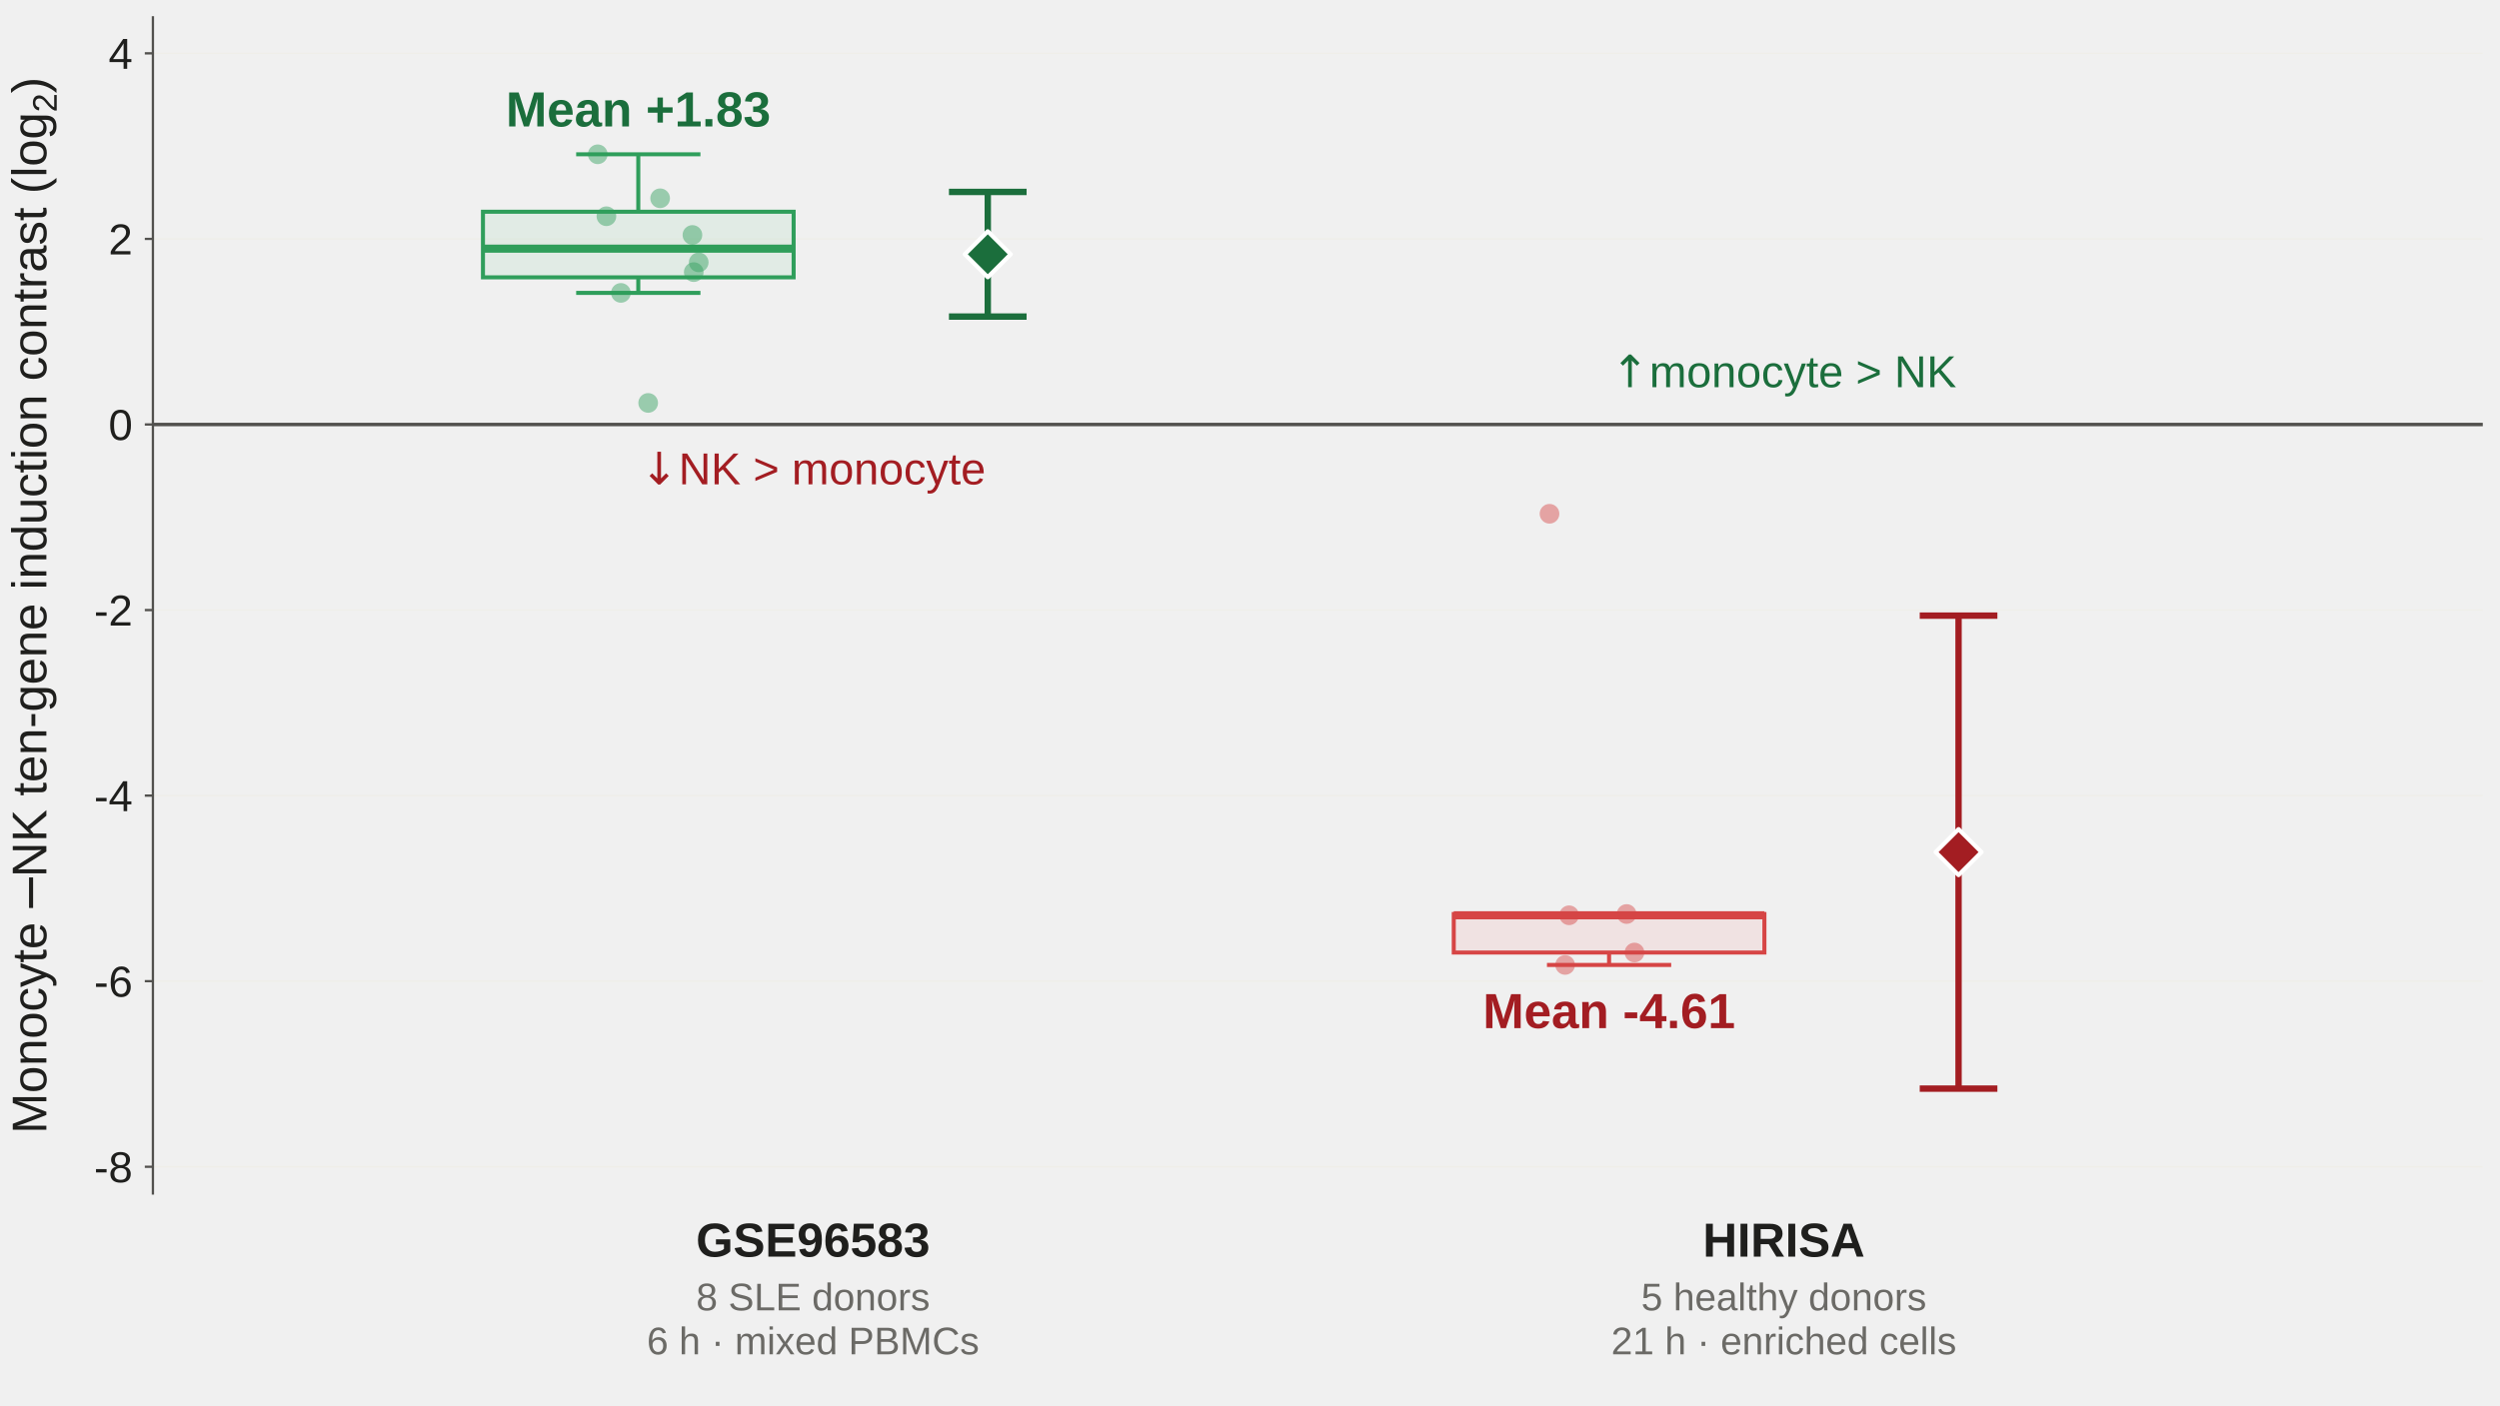
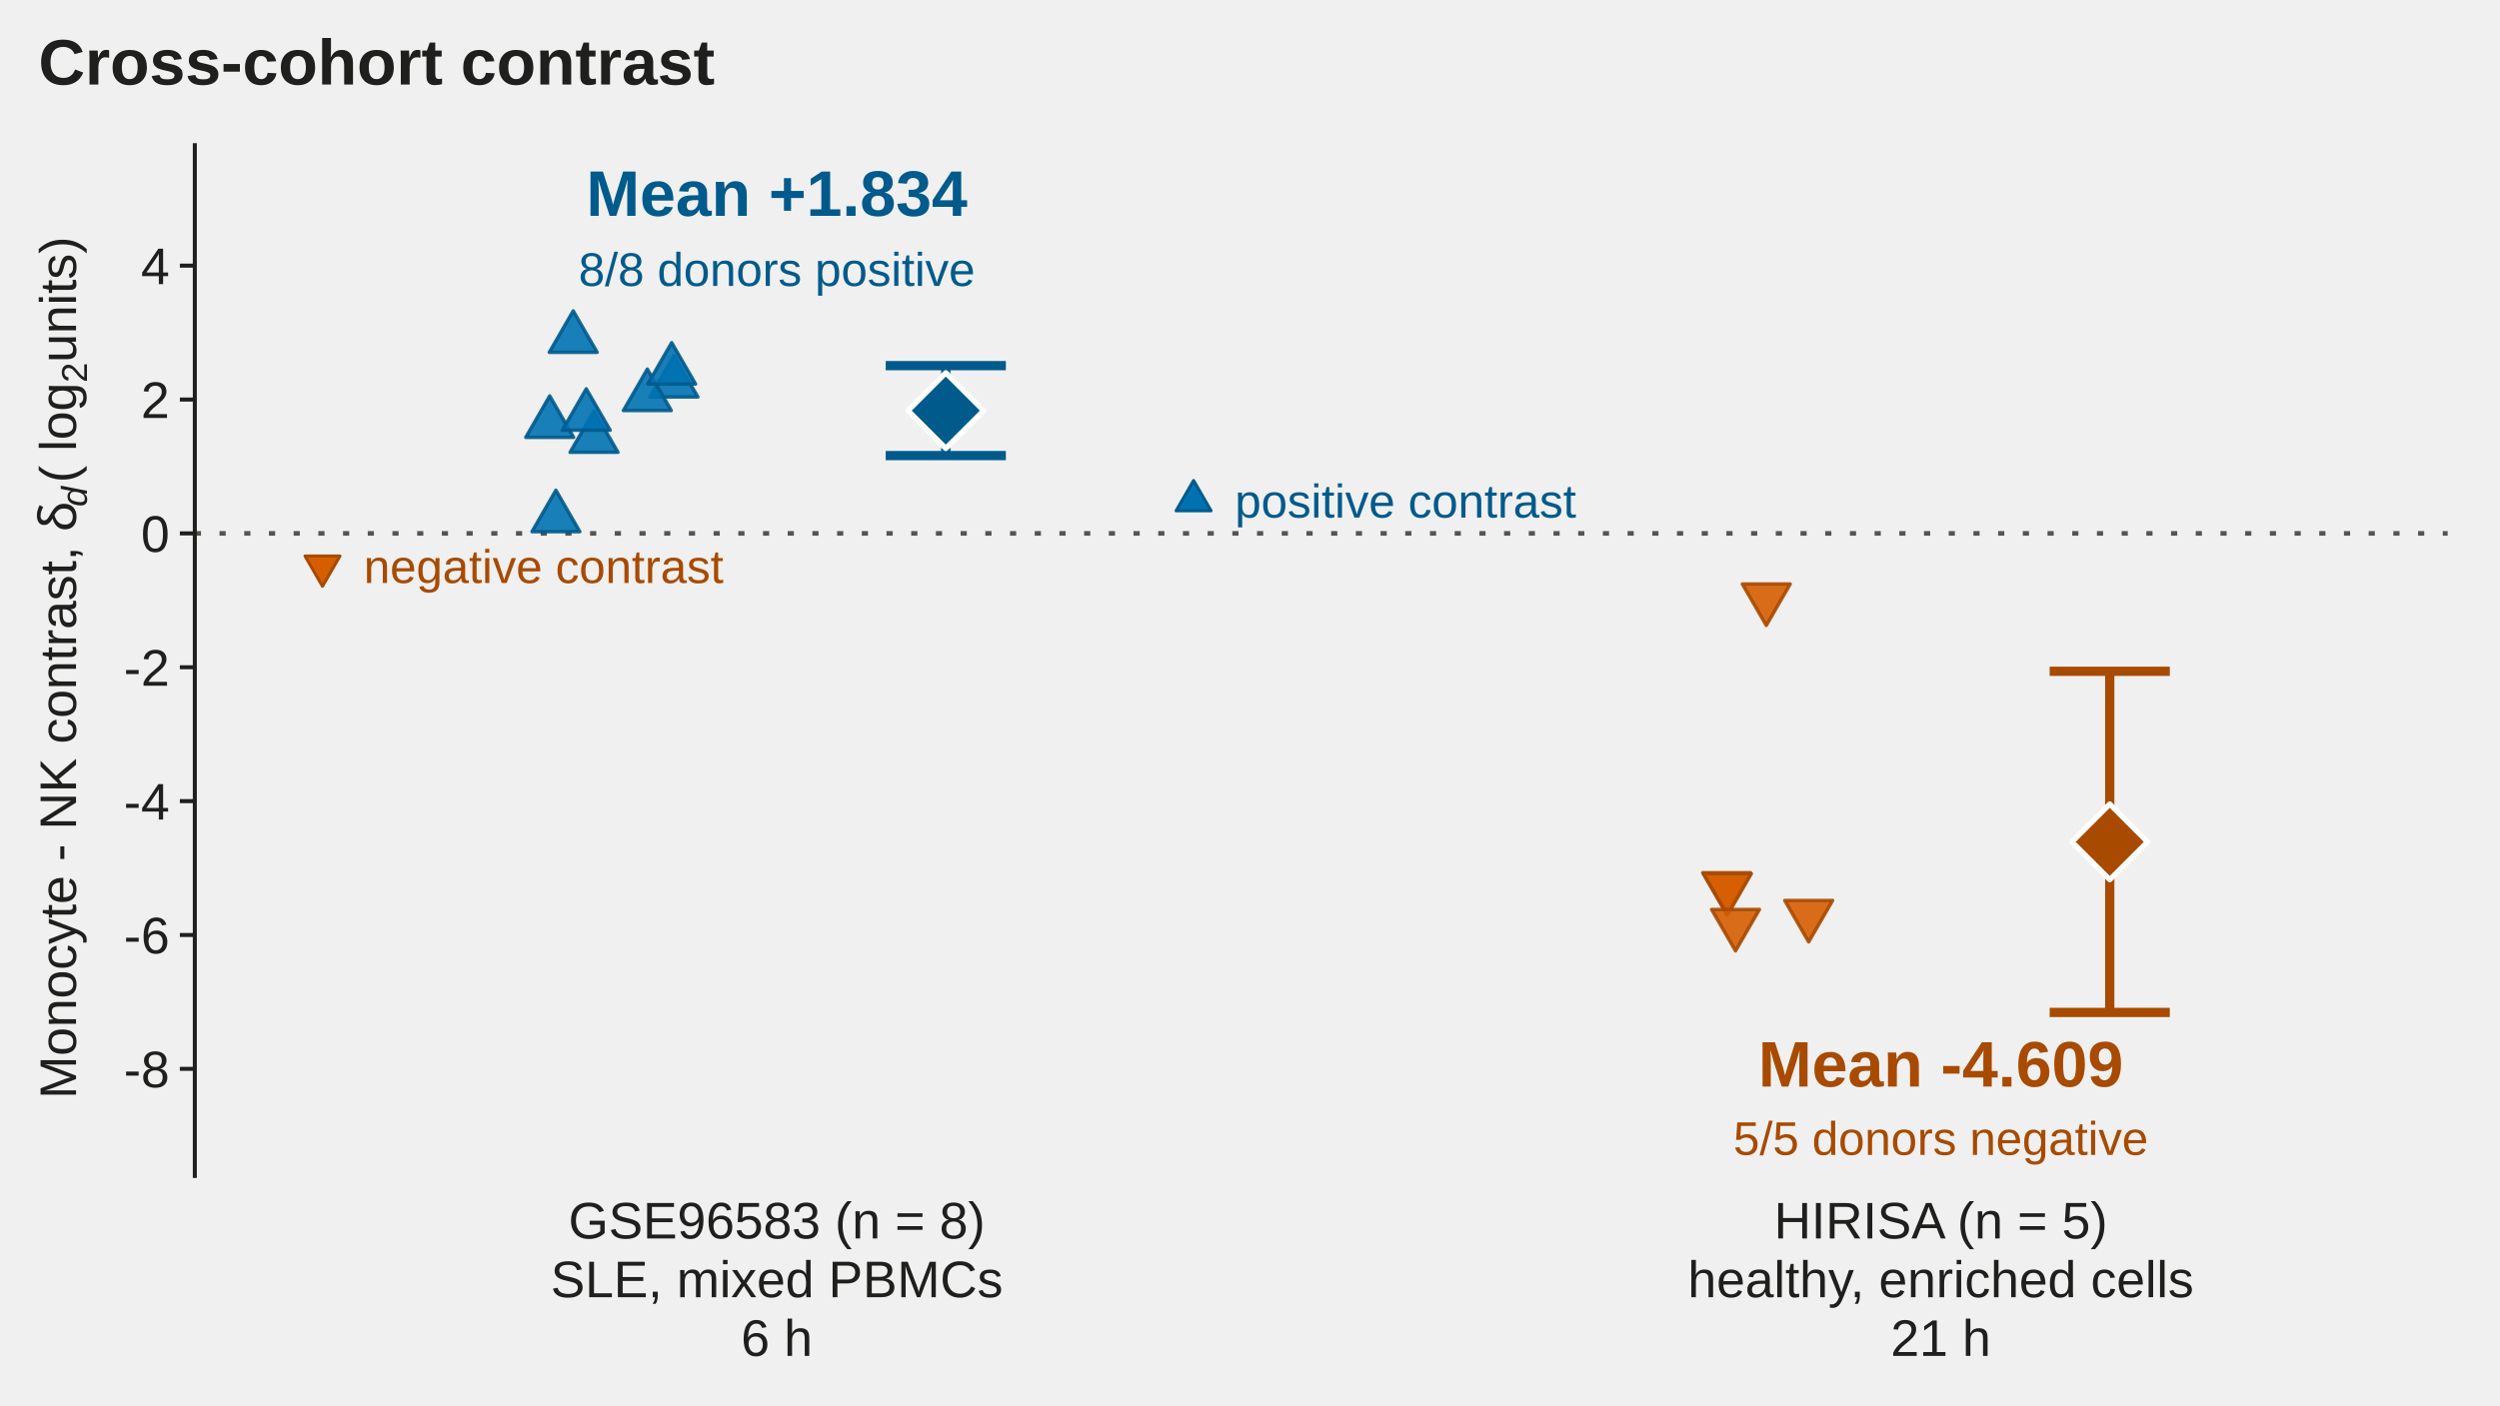
<svg xmlns="http://www.w3.org/2000/svg" width="921.60pt" height="518.40pt" viewBox="0 0 921.60 518.40">
  <g class="svglite">
    <defs>
      <style type="text/css">
    .svglite line, .svglite polyline, .svglite polygon, .svglite path, .svglite rect, .svglite circle {
      fill: none;
      stroke: #000000;
      stroke-linecap: round;
      stroke-linejoin: round;
      stroke-miterlimit: 10.00;
    }
    .svglite text {
      white-space: pre;
    }
    .svglite g.glyphgroup path {
      fill: inherit;
      stroke: none;
    }
  </style>
    </defs>
    <rect width="100%" height="100%" style="stroke: none; fill: none;" />
    <defs>
      <clipPath id="cpMC4wMHw5MjEuNjB8MC4wMHw1MTguNDA=">
        <rect x="0.00" y="0.00" width="921.60" height="518.40" />
      </clipPath>
    </defs>
    <g clip-path="url(#cpMC4wMHw5MjEuNjB8MC4wMHw1MTguNDA=)">
-       <rect x="0" y="0" width="921.60" height="518.40" style="stroke-width: 0.97; stroke: none;" />
-       <rect x="56.39" y="5.98" width="859.24" height="434.71" style="stroke-width: 0.97; stroke: none;" />
-       <polyline points="56.39,430.42 915.62,430.42 " style="stroke-width: 0.53; stroke: #EFEEE9; stroke-linecap: butt;" />
-       <polyline points="56.39,361.96 915.62,361.96 " style="stroke-width: 0.53; stroke: #EFEEE9; stroke-linecap: butt;" />
-       <polyline points="56.39,293.50 915.62,293.50 " style="stroke-width: 0.53; stroke: #EFEEE9; stroke-linecap: butt;" />
-       <polyline points="56.39,225.05 915.62,225.05 " style="stroke-width: 0.53; stroke: #EFEEE9; stroke-linecap: butt;" />
-       <polyline points="56.39,156.59 915.62,156.59 " style="stroke-width: 0.53; stroke: #EFEEE9; stroke-linecap: butt;" />
-       <polyline points="56.39,88.13 915.62,88.13 " style="stroke-width: 0.53; stroke: #EFEEE9; stroke-linecap: butt;" />
-       <polyline points="56.39,19.67 915.62,19.67 " style="stroke-width: 0.53; stroke: #EFEEE9; stroke-linecap: butt;" />
-       <line x1="56.39" y1="156.59" x2="915.62" y2="156.59" style="stroke-width: 1.28; stroke: #52514E; stroke-linecap: butt;" />
-       <line x1="212.48" y1="56.92" x2="258.31" y2="56.92" style="stroke-width: 1.49; stroke: #2F9E5B; stroke-linecap: butt;" />
-       <line x1="212.48" y1="108.05" x2="258.31" y2="108.05" style="stroke-width: 1.49; stroke: #2F9E5B; stroke-linecap: butt;" />
-       <line x1="235.39" y1="78.11" x2="235.39" y2="56.92" style="stroke-width: 1.49; stroke: #2F9E5B; stroke-linecap: butt;" />
-       <line x1="235.39" y1="102.31" x2="235.39" y2="108.05" style="stroke-width: 1.49; stroke: #2F9E5B; stroke-linecap: butt;" />
-       <polygon points="178.11,78.11 178.11,102.31 292.68,102.31 292.68,78.11 178.11,78.11 " style="stroke-width: 1.49; stroke: #2F9E5B; stroke-linecap: butt; stroke-linejoin: miter; fill: #9FD4B2; fill-opacity: 0.18;" />
-       <line x1="178.11" y1="91.73" x2="292.68" y2="91.73" style="stroke-width: 2.99; stroke: #2F9E5B; stroke-linecap: butt; stroke-linejoin: miter;" />
-       <line x1="570.50" y1="337.18" x2="616.32" y2="337.18" style="stroke-width: 1.49; stroke: #D64545; stroke-linecap: butt;" />
-       <line x1="570.50" y1="355.97" x2="616.32" y2="355.97" style="stroke-width: 1.49; stroke: #D64545; stroke-linecap: butt;" />
-       <line x1="593.41" y1="337.18" x2="593.41" y2="337.18" style="stroke-width: 1.49; stroke: #D64545; stroke-linecap: butt;" />
-       <line x1="593.41" y1="351.39" x2="593.41" y2="355.97" style="stroke-width: 1.49; stroke: #D64545; stroke-linecap: butt;" />
-       <polygon points="536.13,337.18 536.13,351.39 650.69,351.39 650.69,337.18 536.13,337.18 " style="stroke-width: 1.49; stroke: #D64545; stroke-linecap: butt; stroke-linejoin: miter; fill: #F0A5A5; fill-opacity: 0.18;" />
-       <line x1="536.13" y1="337.65" x2="650.69" y2="337.65" style="stroke-width: 2.99; stroke: #D64545; stroke-linecap: butt; stroke-linejoin: miter;" />
-       <circle cx="223.64" cy="79.77" r="3.63" style="stroke-width: 0.00; stroke: #2F9E5B; stroke-opacity: 0.45; fill: #2F9E5B; fill-opacity: 0.45;" />
-       <circle cx="228.98" cy="108.05" r="3.63" style="stroke-width: 0.00; stroke: #2F9E5B; stroke-opacity: 0.45; fill: #2F9E5B; fill-opacity: 0.45;" />
-       <circle cx="239.04" cy="148.64" r="3.63" style="stroke-width: 0.00; stroke: #2F9E5B; stroke-opacity: 0.45; fill: #2F9E5B; fill-opacity: 0.45;" />
-       <circle cx="255.85" cy="100.39" r="3.63" style="stroke-width: 0.00; stroke: #2F9E5B; stroke-opacity: 0.45; fill: #2F9E5B; fill-opacity: 0.45;" />
-       <circle cx="220.44" cy="56.92" r="3.63" style="stroke-width: 0.00; stroke: #2F9E5B; stroke-opacity: 0.45; fill: #2F9E5B; fill-opacity: 0.45;" />
-       <circle cx="255.36" cy="86.68" r="3.63" style="stroke-width: 0.00; stroke: #2F9E5B; stroke-opacity: 0.45; fill: #2F9E5B; fill-opacity: 0.45;" />
-       <circle cx="257.68" cy="96.78" r="3.63" style="stroke-width: 0.00; stroke: #2F9E5B; stroke-opacity: 0.45; fill: #2F9E5B; fill-opacity: 0.45;" />
-       <circle cx="243.45" cy="73.15" r="3.63" style="stroke-width: 0.00; stroke: #2F9E5B; stroke-opacity: 0.45; fill: #2F9E5B; fill-opacity: 0.45;" />
-       <circle cx="599.88" cy="337.18" r="3.63" style="stroke-width: 0.00; stroke: #D64545; stroke-opacity: 0.45; fill: #D64545; fill-opacity: 0.45;" />
-       <circle cx="571.44" cy="189.53" r="3.63" style="stroke-width: 0.00; stroke: #D64545; stroke-opacity: 0.45; fill: #D64545; fill-opacity: 0.45;" />
-       <circle cx="578.67" cy="337.65" r="3.63" style="stroke-width: 0.00; stroke: #D64545; stroke-opacity: 0.45; fill: #D64545; fill-opacity: 0.45;" />
-       <circle cx="577.20" cy="355.97" r="3.63" style="stroke-width: 0.00; stroke: #D64545; stroke-opacity: 0.45; fill: #D64545; fill-opacity: 0.45;" />
-       <circle cx="602.78" cy="351.39" r="3.63" style="stroke-width: 0.00; stroke: #D64545; stroke-opacity: 0.45; fill: #D64545; fill-opacity: 0.45;" />
-       <polyline points="349.96,70.80 378.60,70.80 " style="stroke-width: 2.35; stroke: #1B6E3C; stroke-linecap: butt;" />
-       <polyline points="364.28,70.80 364.28,116.79 " style="stroke-width: 2.35; stroke: #1B6E3C; stroke-linecap: butt;" />
-       <polyline points="349.96,116.79 378.60,116.79 " style="stroke-width: 2.35; stroke: #1B6E3C; stroke-linecap: butt;" />
-       <polyline points="707.97,227.10 736.61,227.10 " style="stroke-width: 2.35; stroke: #A31D22; stroke-linecap: butt;" />
-       <polyline points="722.29,227.10 722.29,401.59 " style="stroke-width: 2.35; stroke: #A31D22; stroke-linecap: butt;" />
-       <polyline points="707.97,401.59 736.61,401.59 " style="stroke-width: 2.35; stroke: #A31D22; stroke-linecap: butt;" />
-       <polygon points="364.28,102.26 372.74,93.80 364.28,85.33 355.81,93.80 " style="stroke-width: 1.56; stroke: #FFFFFF; fill: #1B6E3C;" />
-       <polygon points="722.29,322.81 730.76,314.34 722.29,305.88 713.83,314.34 " style="stroke-width: 1.56; stroke: #FFFFFF; fill: #A31D22;" />
-       <text x="235.39" y="46.65" text-anchor="middle" style="font-size: 18.21px; font-weight: bold;fill: #1B6E3C; font-family: &quot;Arial&quot;;" textLength="97.66px" lengthAdjust="spacingAndGlyphs">Mean +1.83</text>
-       <text x="593.41" y="379.27" text-anchor="middle" style="font-size: 18.21px; font-weight: bold;fill: #A31D22; font-family: &quot;Arial&quot;;" textLength="93.09px" lengthAdjust="spacingAndGlyphs">Mean -4.61</text>
-       <text x="594.20" y="142.84" style="font-size: 16.50px;fill: #1B6E3C; font-family: &quot;Symbol&quot;;" textLength="9.95px" lengthAdjust="spacingAndGlyphs">↑</text>
-       <text x="604.15" y="142.84" style="font-size: 16.50px;fill: #1B6E3C; font-family: &quot;Symbol&quot;;" textLength="4.12px" lengthAdjust="spacingAndGlyphs"> </text>
-       <text x="608.27" y="142.84" style="font-size: 16.50px;fill: #1B6E3C; font-family: &quot;Arial&quot;;" textLength="113.23px" lengthAdjust="spacingAndGlyphs">monocyte &gt; NK</text>
-       <text x="236.18" y="178.67" style="font-size: 16.50px;fill: #A31D22; font-family: &quot;Symbol&quot;;" textLength="9.95px" lengthAdjust="spacingAndGlyphs">↓</text>
-       <text x="246.13" y="178.67" style="font-size: 16.50px;fill: #A31D22; font-family: &quot;Symbol&quot;;" textLength="4.12px" lengthAdjust="spacingAndGlyphs"> </text>
-       <text x="250.26" y="178.67" style="font-size: 16.50px;fill: #A31D22; font-family: &quot;Arial&quot;;" textLength="113.23px" lengthAdjust="spacingAndGlyphs">NK &gt; monocyte</text>
-       <text x="299.84" y="463.59" text-anchor="middle" style="font-size: 17.64px; font-weight: bold;fill: #1F1F1D; font-family: &quot;Arial&quot;;" textLength="86.31px" lengthAdjust="spacingAndGlyphs">GSE96583</text>
-       <text x="657.85" y="463.59" text-anchor="middle" style="font-size: 17.64px; font-weight: bold;fill: #1F1F1D; font-family: &quot;Arial&quot;;" textLength="59.78px" lengthAdjust="spacingAndGlyphs">HIRISA</text>
-       <text x="299.84" y="483.39" text-anchor="middle" style="font-size: 14.23px;fill: #6B6A66; font-family: &quot;Arial&quot;;" textLength="86.16px" lengthAdjust="spacingAndGlyphs">8 SLE donors</text>
-       <text x="299.84" y="499.61" text-anchor="middle" style="font-size: 14.23px;fill: #6B6A66; font-family: &quot;Arial&quot;;" textLength="122.47px" lengthAdjust="spacingAndGlyphs">6 h · mixed PBMCs</text>
-       <text x="657.85" y="483.39" text-anchor="middle" style="font-size: 14.23px;fill: #6B6A66; font-family: &quot;Arial&quot;;" textLength="105.12px" lengthAdjust="spacingAndGlyphs">5 healthy donors</text>
-       <text x="657.85" y="499.61" text-anchor="middle" style="font-size: 14.23px;fill: #6B6A66; font-family: &quot;Arial&quot;;" textLength="127.23px" lengthAdjust="spacingAndGlyphs">21 h · enriched cells</text>
-       <polyline points="56.39,440.69 56.39,5.98 " style="stroke-width: 0.85; stroke: #52514E; stroke-linecap: butt;" />
-       <text x="48.91" y="436.15" text-anchor="end" style="font-size: 16.00px;fill: #1F1F1D; font-family: &quot;Arial&quot;;" textLength="14.23px" lengthAdjust="spacingAndGlyphs">-8</text>
-       <text x="48.91" y="367.69" text-anchor="end" style="font-size: 16.00px;fill: #1F1F1D; font-family: &quot;Arial&quot;;" textLength="14.23px" lengthAdjust="spacingAndGlyphs">-6</text>
-       <text x="48.91" y="299.23" text-anchor="end" style="font-size: 16.00px;fill: #1F1F1D; font-family: &quot;Arial&quot;;" textLength="14.23px" lengthAdjust="spacingAndGlyphs">-4</text>
-       <text x="48.91" y="230.77" text-anchor="end" style="font-size: 16.00px;fill: #1F1F1D; font-family: &quot;Arial&quot;;" textLength="14.23px" lengthAdjust="spacingAndGlyphs">-2</text>
-       <text x="48.91" y="162.31" text-anchor="end" style="font-size: 16.00px;fill: #1F1F1D; font-family: &quot;Arial&quot;;" textLength="8.91px" lengthAdjust="spacingAndGlyphs">0</text>
-       <text x="48.91" y="93.86" text-anchor="end" style="font-size: 16.00px;fill: #1F1F1D; font-family: &quot;Arial&quot;;" textLength="8.91px" lengthAdjust="spacingAndGlyphs">2</text>
-       <text x="48.91" y="25.40" text-anchor="end" style="font-size: 16.00px;fill: #1F1F1D; font-family: &quot;Arial&quot;;" textLength="8.91px" lengthAdjust="spacingAndGlyphs">4</text>
-       <polyline points="53.40,430.42 56.39,430.42 " style="stroke-width: 0.85; stroke: #52514E; stroke-linecap: butt;" />
-       <polyline points="53.40,361.96 56.39,361.96 " style="stroke-width: 0.85; stroke: #52514E; stroke-linecap: butt;" />
-       <polyline points="53.40,293.50 56.39,293.50 " style="stroke-width: 0.85; stroke: #52514E; stroke-linecap: butt;" />
-       <polyline points="53.40,225.05 56.39,225.05 " style="stroke-width: 0.85; stroke: #52514E; stroke-linecap: butt;" />
-       <polyline points="53.40,156.59 56.39,156.59 " style="stroke-width: 0.85; stroke: #52514E; stroke-linecap: butt;" />
-       <polyline points="53.40,88.13 56.39,88.13 " style="stroke-width: 0.85; stroke: #52514E; stroke-linecap: butt;" />
-       <polyline points="53.40,19.67 56.39,19.67 " style="stroke-width: 0.85; stroke: #52514E; stroke-linecap: butt;" />
-       <text transform="translate(17.10,418.25) rotate(-90)" style="font-size: 18.00px;fill: #1F1F1D; font-family: &quot;Arial&quot;;" textLength="78.06px" lengthAdjust="spacingAndGlyphs">Monocyte</text>
-       <text transform="translate(17.10,336.86) rotate(-90)" style="font-size: 18.00px;fill: #1F1F1D; font-family: &quot;Symbol&quot;;" textLength="9.88px" lengthAdjust="spacingAndGlyphs">−</text>
-       <text transform="translate(17.10,323.65) rotate(-90)" style="font-size: 18.00px;fill: #1F1F1D; font-family: &quot;Arial&quot;;" textLength="258.22px" lengthAdjust="spacingAndGlyphs">NK ten-gene induction contrast (</text>
-       <text transform="translate(17.10,65.43) rotate(-90)" style="font-size: 18.00px;fill: #1F1F1D; font-family: &quot;Arial&quot;;" textLength="4.00px" lengthAdjust="spacingAndGlyphs">l</text>
-       <text transform="translate(17.10,61.43) rotate(-90)" style="font-size: 18.00px;fill: #1F1F1D; font-family: &quot;Arial&quot;;" textLength="10.02px" lengthAdjust="spacingAndGlyphs">o</text>
-       <text transform="translate(17.10,51.43) rotate(-90)" style="font-size: 18.00px;fill: #1F1F1D; font-family: &quot;Arial&quot;;" textLength="10.02px" lengthAdjust="spacingAndGlyphs">g</text>
-       <text transform="translate(20.92,41.42) rotate(-90)" style="font-size: 12.60px;fill: #1F1F1D; font-family: &quot;Arial&quot;;" textLength="7.00px" lengthAdjust="spacingAndGlyphs">2</text>
-       <text transform="translate(17.10,34.41) rotate(-90)" style="font-size: 18.00px;fill: #1F1F1D; font-family: &quot;Arial&quot;;" textLength="6.00px" lengthAdjust="spacingAndGlyphs">)</text>
+       <rect x="0.00" y="0" width="921.60" height="518.40" style="stroke-width: 1.84; stroke: none;" />
+       <rect x="71.85" y="53.56" width="830.82" height="380.25" style="stroke-width: 1.84; stroke: none;" />
+       <line x1="71.85" y1="196.77" x2="902.67" y2="196.77" style="stroke-width: 1.71; stroke: #55544F; stroke-dasharray: 2.28,6.83; stroke-linecap: butt;" />
+       <polygon points="248.54,131.17 257.36,146.45 239.72,146.45 " style="stroke-width: 1.28; stroke: #005A8C; stroke-opacity: 0.90; fill: #0072B2; fill-opacity: 0.90;" />
+       <polygon points="219.07,151.57 227.89,166.85 210.25,166.85 " style="stroke-width: 1.28; stroke: #005A8C; stroke-opacity: 0.90; fill: #0072B2; fill-opacity: 0.90;" />
+       <polygon points="205.01,180.85 213.83,196.13 196.19,196.13 " style="stroke-width: 1.28; stroke: #005A8C; stroke-opacity: 0.90; fill: #0072B2; fill-opacity: 0.90;" />
+       <polygon points="202.72,146.05 211.54,161.33 193.90,161.33 " style="stroke-width: 1.28; stroke: #005A8C; stroke-opacity: 0.90; fill: #0072B2; fill-opacity: 0.90;" />
+       <polygon points="211.39,114.69 220.22,129.97 202.57,129.97 " style="stroke-width: 1.28; stroke: #005A8C; stroke-opacity: 0.90; fill: #0072B2; fill-opacity: 0.90;" />
+       <polygon points="238.73,136.16 247.55,151.44 229.90,151.44 " style="stroke-width: 1.28; stroke: #005A8C; stroke-opacity: 0.90; fill: #0072B2; fill-opacity: 0.90;" />
+       <polygon points="216.20,143.44 225.02,158.72 207.37,158.72 " style="stroke-width: 1.28; stroke: #005A8C; stroke-opacity: 0.90; fill: #0072B2; fill-opacity: 0.90;" />
+       <polygon points="247.70,126.40 256.52,141.68 238.88,141.68 " style="stroke-width: 1.28; stroke: #005A8C; stroke-opacity: 0.90; fill: #0072B2; fill-opacity: 0.90;" />
+       <polygon points="636.77,337.23 645.59,321.95 627.95,321.95 " style="stroke-width: 1.28; stroke: #A84A00; stroke-opacity: 0.90; fill: #D55E00; fill-opacity: 0.90;" />
+       <polygon points="651.39,230.72 660.21,215.44 642.56,215.44 " style="stroke-width: 1.28; stroke: #A84A00; stroke-opacity: 0.90; fill: #D55E00; fill-opacity: 0.90;" />
+       <polygon points="637.06,337.57 645.88,322.29 628.24,322.29 " style="stroke-width: 1.28; stroke: #A84A00; stroke-opacity: 0.90; fill: #D55E00; fill-opacity: 0.90;" />
+       <polygon points="640.04,350.78 648.86,335.50 631.22,335.50 " style="stroke-width: 1.28; stroke: #A84A00; stroke-opacity: 0.90; fill: #D55E00; fill-opacity: 0.90;" />
+       <polygon points="667.02,347.48 675.85,332.19 658.20,332.19 " style="stroke-width: 1.28; stroke: #A84A00; stroke-opacity: 0.90; fill: #D55E00; fill-opacity: 0.90;" />
+       <polyline points="326.64,134.89 370.95,134.89 " style="stroke-width: 3.41; stroke: #005A8C; stroke-linecap: butt;" />
+       <polyline points="348.79,134.89 348.79,168.06 " style="stroke-width: 3.41; stroke: #005A8C; stroke-linecap: butt;" />
+       <polyline points="326.64,168.06 370.95,168.06 " style="stroke-width: 3.41; stroke: #005A8C; stroke-linecap: butt;" />
+       <polyline points="755.89,247.64 800.20,247.64 " style="stroke-width: 3.41; stroke: #A84A00; stroke-linecap: butt;" />
+       <polyline points="778.05,247.64 778.05,373.50 " style="stroke-width: 3.41; stroke: #A84A00; stroke-linecap: butt;" />
+       <polyline points="755.89,373.50 800.20,373.50 " style="stroke-width: 3.41; stroke: #A84A00; stroke-linecap: butt;" />
+       <polygon points="348.79,165.42 362.74,151.48 348.79,137.53 334.84,151.48 " style="stroke-width: 1.98; stroke: #FFFFFF; fill: #005A8C;" />
+       <polygon points="778.05,324.51 792.00,310.57 778.05,296.62 764.10,310.57 " style="stroke-width: 1.98; stroke: #FFFFFF; fill: #A84A00;" />
+       <text x="286.48" y="79.63" text-anchor="middle" style="font-size: 23.75px; font-weight: bold;fill: #005A8C; font-family: &quot;Arial&quot;;" textLength="140.53px" lengthAdjust="spacingAndGlyphs">Mean +1.834</text>
+       <text x="715.74" y="400.83" text-anchor="middle" style="font-size: 23.75px; font-weight: bold;fill: #A84A00; font-family: &quot;Arial&quot;;" textLength="134.58px" lengthAdjust="spacingAndGlyphs">Mean -4.609</text>
+       <text x="286.48" y="105.48" text-anchor="middle" style="font-size: 17.42px;fill: #005A8C; font-family: &quot;Arial&quot;;" textLength="146.19px" lengthAdjust="spacingAndGlyphs">8/8 donors positive</text>
+       <text x="715.74" y="426.04" text-anchor="middle" style="font-size: 17.42px;fill: #A84A00; font-family: &quot;Arial&quot;;" textLength="153.00px" lengthAdjust="spacingAndGlyphs">5/5 donors negative</text>
+       <polygon points="440.18,177.25 446.63,188.43 433.73,188.43 " style="stroke-width: 1.13; stroke: #005A8C; fill: #0072B2;" />
+       <polygon points="118.93,216.29 125.38,205.11 112.48,205.11 " style="stroke-width: 1.13; stroke: #A84A00; fill: #D55E00;" />
+       <text x="455.41" y="190.93" style="font-size: 17.42px;fill: #005A8C; font-family: &quot;Arial&quot;;" textLength="125.83px" lengthAdjust="spacingAndGlyphs">positive contrast</text>
+       <text x="134.16" y="215.07" style="font-size: 17.42px;fill: #A84A00; font-family: &quot;Arial&quot;;" textLength="132.64px" lengthAdjust="spacingAndGlyphs">negative contrast</text>
+       <polyline points="71.85,433.81 71.85,53.56 " style="stroke-width: 1.49; stroke: #1F1F1D; stroke-linecap: square;" />
+       <text x="62.55" y="401.11" text-anchor="end" style="font-size: 19.00px;fill: #1F1F1D; font-family: &quot;Arial&quot;;" textLength="16.89px" lengthAdjust="spacingAndGlyphs">-8</text>
+       <text x="62.55" y="351.72" text-anchor="end" style="font-size: 19.00px;fill: #1F1F1D; font-family: &quot;Arial&quot;;" textLength="16.89px" lengthAdjust="spacingAndGlyphs">-6</text>
+       <text x="62.55" y="302.34" text-anchor="end" style="font-size: 19.00px;fill: #1F1F1D; font-family: &quot;Arial&quot;;" textLength="16.89px" lengthAdjust="spacingAndGlyphs">-4</text>
+       <text x="62.55" y="252.96" text-anchor="end" style="font-size: 19.00px;fill: #1F1F1D; font-family: &quot;Arial&quot;;" textLength="16.89px" lengthAdjust="spacingAndGlyphs">-2</text>
+       <text x="62.55" y="203.57" text-anchor="end" style="font-size: 19.00px;fill: #1F1F1D; font-family: &quot;Arial&quot;;" textLength="10.56px" lengthAdjust="spacingAndGlyphs">0</text>
+       <text x="62.55" y="154.19" text-anchor="end" style="font-size: 19.00px;fill: #1F1F1D; font-family: &quot;Arial&quot;;" textLength="10.56px" lengthAdjust="spacingAndGlyphs">2</text>
+       <text x="62.55" y="104.81" text-anchor="end" style="font-size: 19.00px;fill: #1F1F1D; font-family: &quot;Arial&quot;;" textLength="10.56px" lengthAdjust="spacingAndGlyphs">4</text>
+       <polyline points="66.33,394.30 71.85,394.30 " style="stroke-width: 1.49; stroke: #1F1F1D; stroke-linecap: butt;" />
+       <polyline points="66.33,344.92 71.85,344.92 " style="stroke-width: 1.49; stroke: #1F1F1D; stroke-linecap: butt;" />
+       <polyline points="66.33,295.54 71.85,295.54 " style="stroke-width: 1.49; stroke: #1F1F1D; stroke-linecap: butt;" />
+       <polyline points="66.33,246.15 71.85,246.15 " style="stroke-width: 1.49; stroke: #1F1F1D; stroke-linecap: butt;" />
+       <polyline points="66.33,196.77 71.85,196.77 " style="stroke-width: 1.49; stroke: #1F1F1D; stroke-linecap: butt;" />
+       <polyline points="66.33,147.39 71.85,147.39 " style="stroke-width: 1.49; stroke: #1F1F1D; stroke-linecap: butt;" />
+       <polyline points="66.33,98.00 71.85,98.00 " style="stroke-width: 1.49; stroke: #1F1F1D; stroke-linecap: butt;" />
+       <text x="286.48" y="456.88" text-anchor="middle" style="font-size: 19.00px;fill: #1F1F1D; font-family: &quot;Arial&quot;;" textLength="153.66px" lengthAdjust="spacingAndGlyphs">GSE96583 (n = 8)</text>
+       <text x="286.48" y="478.54" text-anchor="middle" style="font-size: 19.00px;fill: #1F1F1D; font-family: &quot;Arial&quot;;" textLength="166.81px" lengthAdjust="spacingAndGlyphs">SLE, mixed PBMCs</text>
+       <text x="286.48" y="500.20" text-anchor="middle" style="font-size: 19.00px;fill: #1F1F1D; font-family: &quot;Arial&quot;;" textLength="26.41px" lengthAdjust="spacingAndGlyphs">6 h</text>
+       <text x="715.74" y="456.88" text-anchor="middle" style="font-size: 19.00px;fill: #1F1F1D; font-family: &quot;Arial&quot;;" textLength="123.02px" lengthAdjust="spacingAndGlyphs">HIRISA (n = 5)</text>
+       <text x="715.74" y="478.54" text-anchor="middle" style="font-size: 19.00px;fill: #1F1F1D; font-family: &quot;Arial&quot;;" textLength="186.55px" lengthAdjust="spacingAndGlyphs">healthy, enriched cells</text>
+       <text x="715.74" y="500.20" text-anchor="middle" style="font-size: 19.00px;fill: #1F1F1D; font-family: &quot;Arial&quot;;" textLength="36.97px" lengthAdjust="spacingAndGlyphs">21 h</text>
+       <text transform="translate(28.04,405.37) rotate(-90)" style="font-size: 19.00px;fill: #1F1F1D; font-family: &quot;Arial&quot;;" textLength="209.06px" lengthAdjust="spacingAndGlyphs">Monocyte - NK contrast, </text>
+       <text transform="translate(28.04,196.31) rotate(-90)" style="font-size: 19.00px;fill: #1F1F1D; font-family: &quot;Symbol&quot;;" textLength="9.39px" lengthAdjust="spacingAndGlyphs">δ</text>
+       <text transform="translate(32.04,186.92) rotate(-90)" style="font-size: 13.30px; font-style: italic;fill: #1F1F1D; font-family: &quot;Arial&quot;;" textLength="7.39px" lengthAdjust="spacingAndGlyphs">d</text>
+       <text transform="translate(28.04,178.09) rotate(-90)" style="font-size: 19.00px;fill: #1F1F1D; font-family: &quot;Arial&quot;;" textLength="11.61px" lengthAdjust="spacingAndGlyphs"> (</text>
+       <text transform="translate(28.04,166.49) rotate(-90)" style="font-size: 19.00px;fill: #1F1F1D; font-family: &quot;Arial&quot;;" textLength="4.22px" lengthAdjust="spacingAndGlyphs">l</text>
+       <text transform="translate(28.04,162.27) rotate(-90)" style="font-size: 19.00px;fill: #1F1F1D; font-family: &quot;Arial&quot;;" textLength="10.56px" lengthAdjust="spacingAndGlyphs">o</text>
+       <text transform="translate(28.04,151.70) rotate(-90)" style="font-size: 19.00px;fill: #1F1F1D; font-family: &quot;Arial&quot;;" textLength="10.56px" lengthAdjust="spacingAndGlyphs">g</text>
+       <text transform="translate(32.07,141.13) rotate(-90)" style="font-size: 13.30px;fill: #1F1F1D; font-family: &quot;Arial&quot;;" textLength="7.39px" lengthAdjust="spacingAndGlyphs">2</text>
+       <text transform="translate(28.04,133.73) rotate(-90)" style="font-size: 19.00px;fill: #1F1F1D; font-family: &quot;Arial&quot;;" textLength="51.73px" lengthAdjust="spacingAndGlyphs"> units)</text>
+       <text x="14.20" y="31.20" style="font-size: 23.75px; font-weight: bold;fill: #1F1F1D; font-family: &quot;Arial&quot;;" textLength="249.34px" lengthAdjust="spacingAndGlyphs">Cross-cohort contrast</text>
    </g>
  </g>
</svg>
